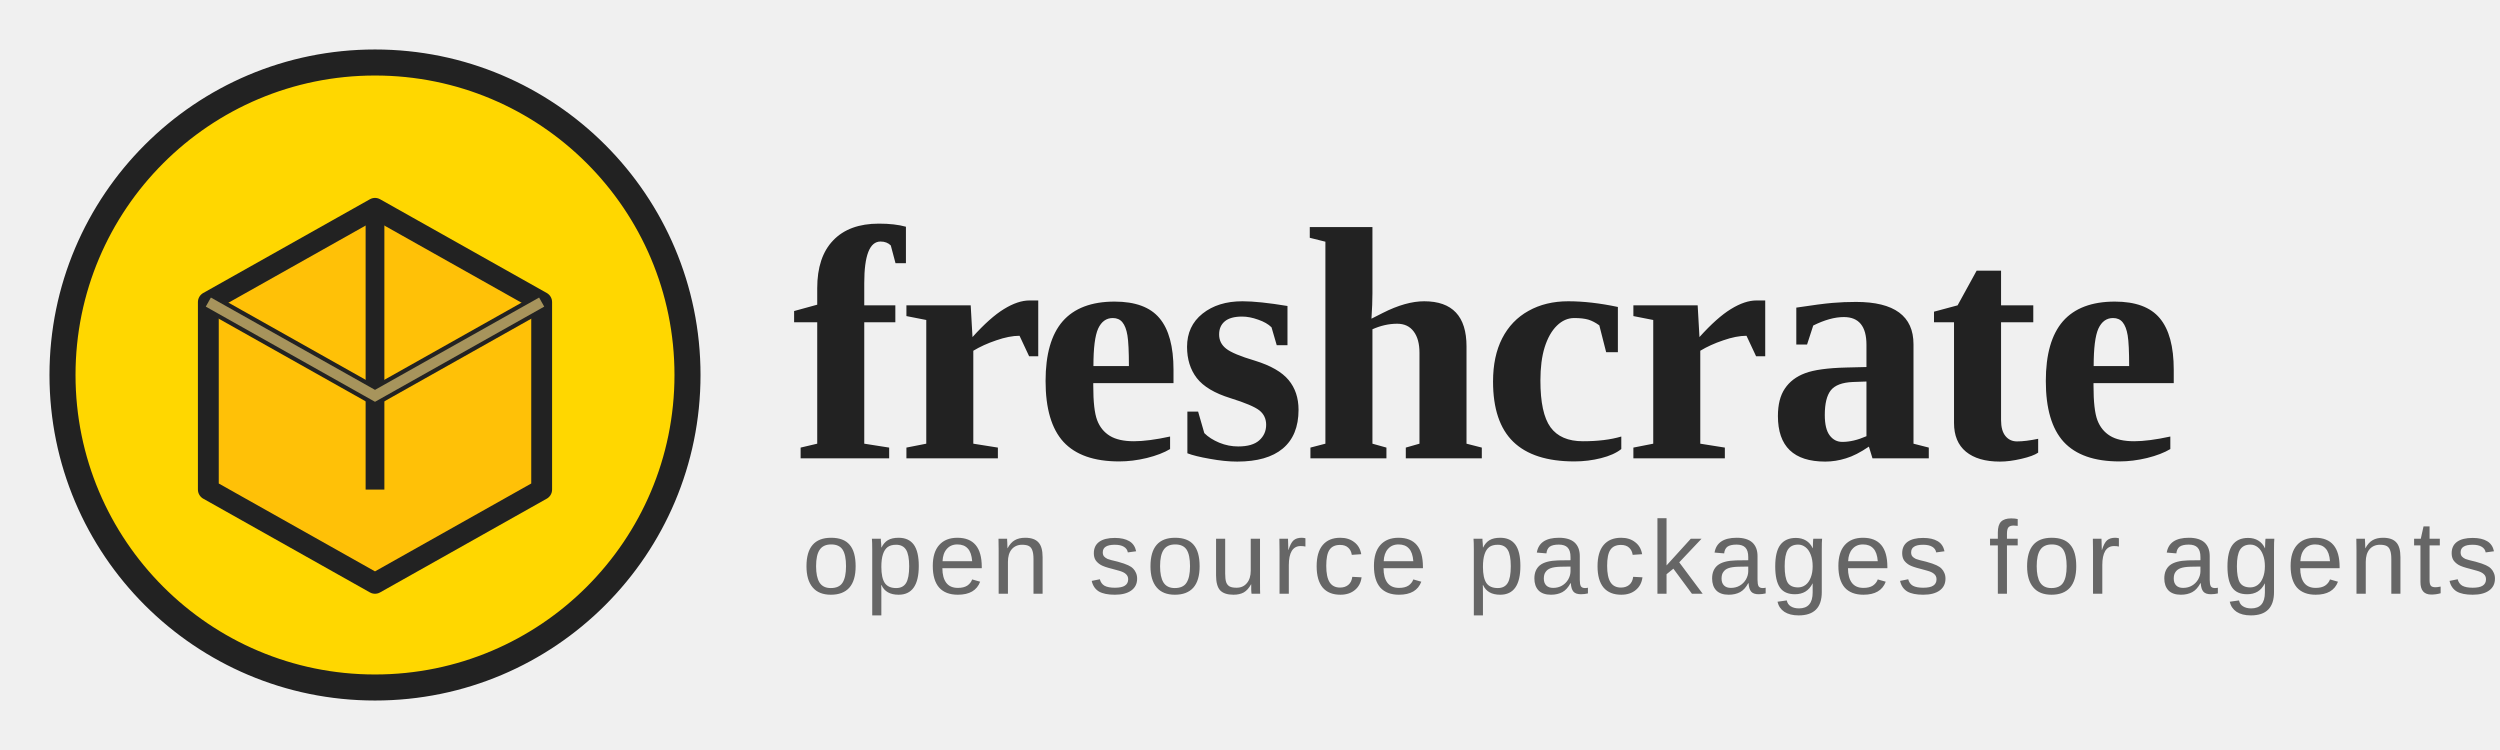
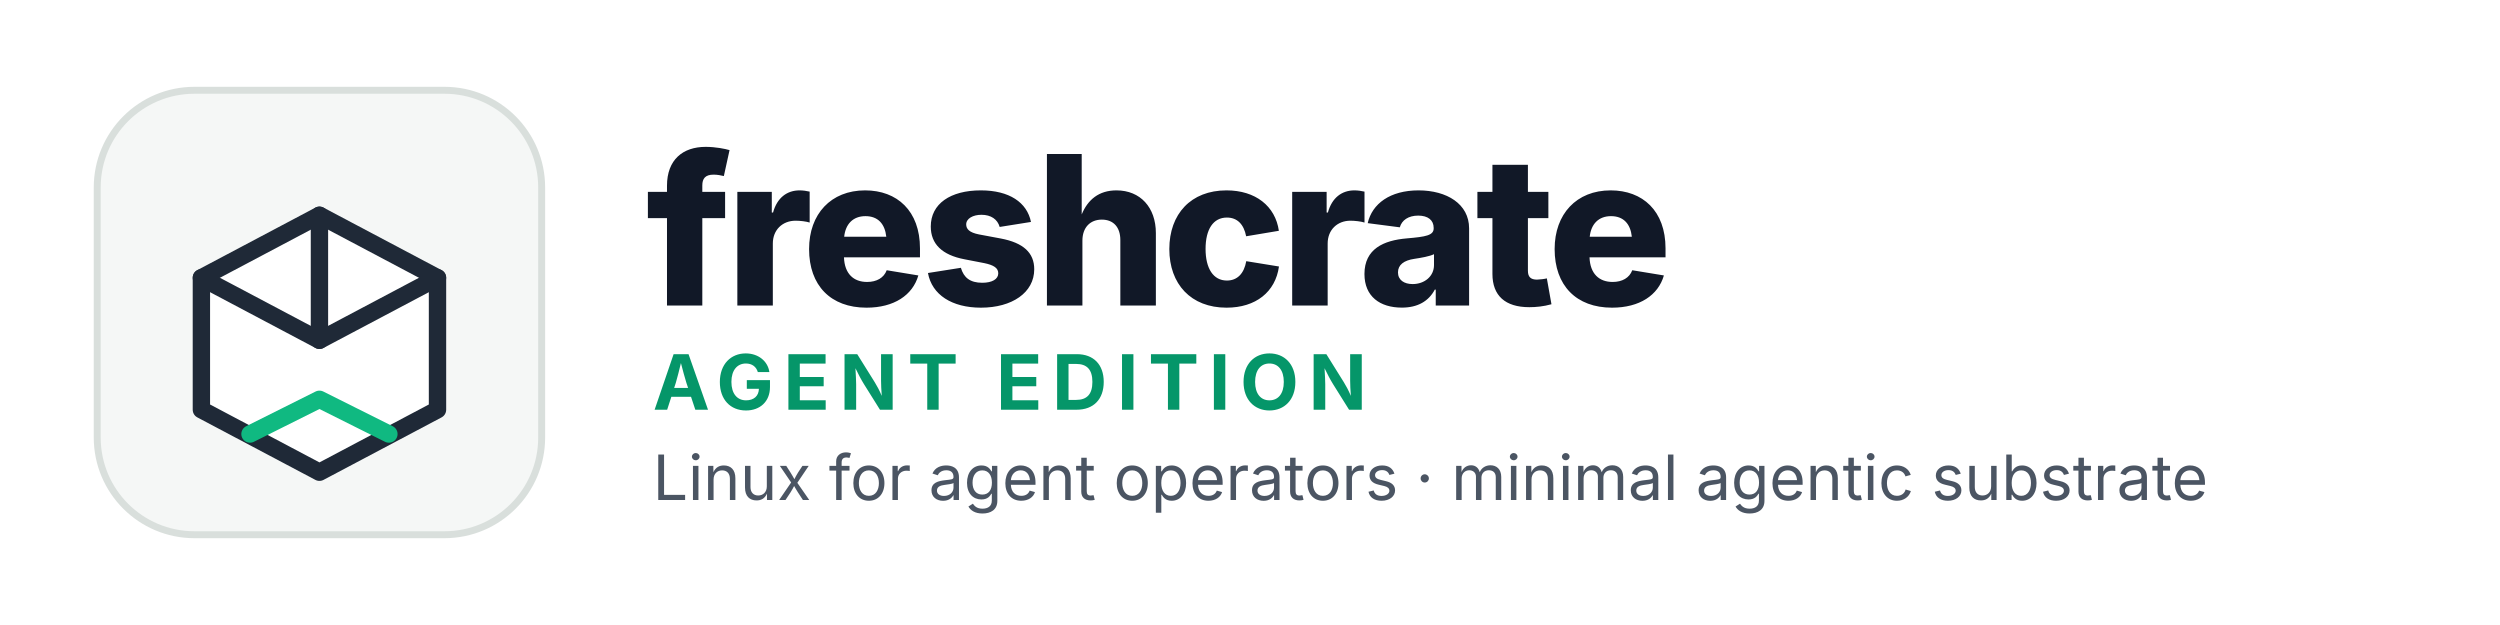
- <svg xmlns="http://www.w3.org/2000/svg" viewBox="0 0 240 72" width="240" height="72">
-   <circle cx="36" cy="36" r="30" fill="#FFD700" />
-   <circle cx="36" cy="36" r="30" fill="none" stroke="#222" stroke-width="2.5" />
-   <path d="M20 29l16-9 16 9v18l-16 9-16-9z" fill="#FFC107" stroke="#222" stroke-width="2" stroke-linejoin="round" />
-   <line x1="36" y1="20" x2="36" y2="47" stroke="#222" stroke-width="1.8" />
-   <line x1="20" y1="29" x2="36" y2="38" stroke="#222" stroke-width="1.8" />
-   <line x1="52" y1="29" x2="36" y2="38" stroke="#222" stroke-width="1.8" />
-   <path d="M20 29l16 9 16-9" fill="none" stroke="#FFE082" stroke-width="1" opacity="0.6" />
-   <text x="76" y="44" font-family="Georgia, 'Times New Roman', serif" font-size="32" font-weight="bold" fill="#222" letter-spacing="-0.5">
-     freshcrate
-   </text>
-   <text x="77" y="57" font-family="'Helvetica Neue', Arial, sans-serif" font-size="10" fill="#666" letter-spacing="0.5">
-     open source packages for agents
-   </text>
+ <svg xmlns="http://www.w3.org/2000/svg" viewBox="0 0 720 180" width="720" height="180" role="img" aria-labelledby="title desc">
+   <rect width="720" height="180" fill="#ffffff" />
+   <g transform="translate(28 26)">
+     <rect x="0" y="0" width="128" height="128" rx="28" fill="#f5f7f6" stroke="#d9dfdc" stroke-width="2" />
+     <path d="M30 54l34-18 34 18v38l-34 18-34-18z" fill="#ffffff" stroke="#1f2937" stroke-width="5" stroke-linejoin="round" />
+     <path d="M30 54l34 18 34-18" fill="none" stroke="#1f2937" stroke-width="5" stroke-linecap="round" stroke-linejoin="round" />
+     <path d="M64 36v36" fill="none" stroke="#1f2937" stroke-width="5" stroke-linecap="round" />
+     <path d="M44 99l20-10 20 10" fill="none" stroke="#10b981" stroke-width="5" stroke-linecap="round" stroke-linejoin="round" />
+   </g>
+   <g transform="translate(186 0)">
+     <text x="0" y="88" font-family="Inter, ui-sans-serif, system-ui, -apple-system, Segoe UI, Arial, sans-serif" font-size="60" font-weight="800" fill="#111827" letter-spacing="-1.6">
+       freshcrate
+     </text>
+     <text x="2" y="118" font-family="Inter, ui-sans-serif, system-ui, -apple-system, Segoe UI, Arial, sans-serif" font-size="22" font-weight="700" fill="#059669" letter-spacing="2.8">
+       AGENT EDITION
+     </text>
+     <text x="2" y="144" font-family="Inter, ui-sans-serif, system-ui, -apple-system, Segoe UI, Arial, sans-serif" font-size="18" fill="#4b5563">
+       Linux for agent operators · minimal agentic substrate
+     </text>
+   </g>
</svg>
